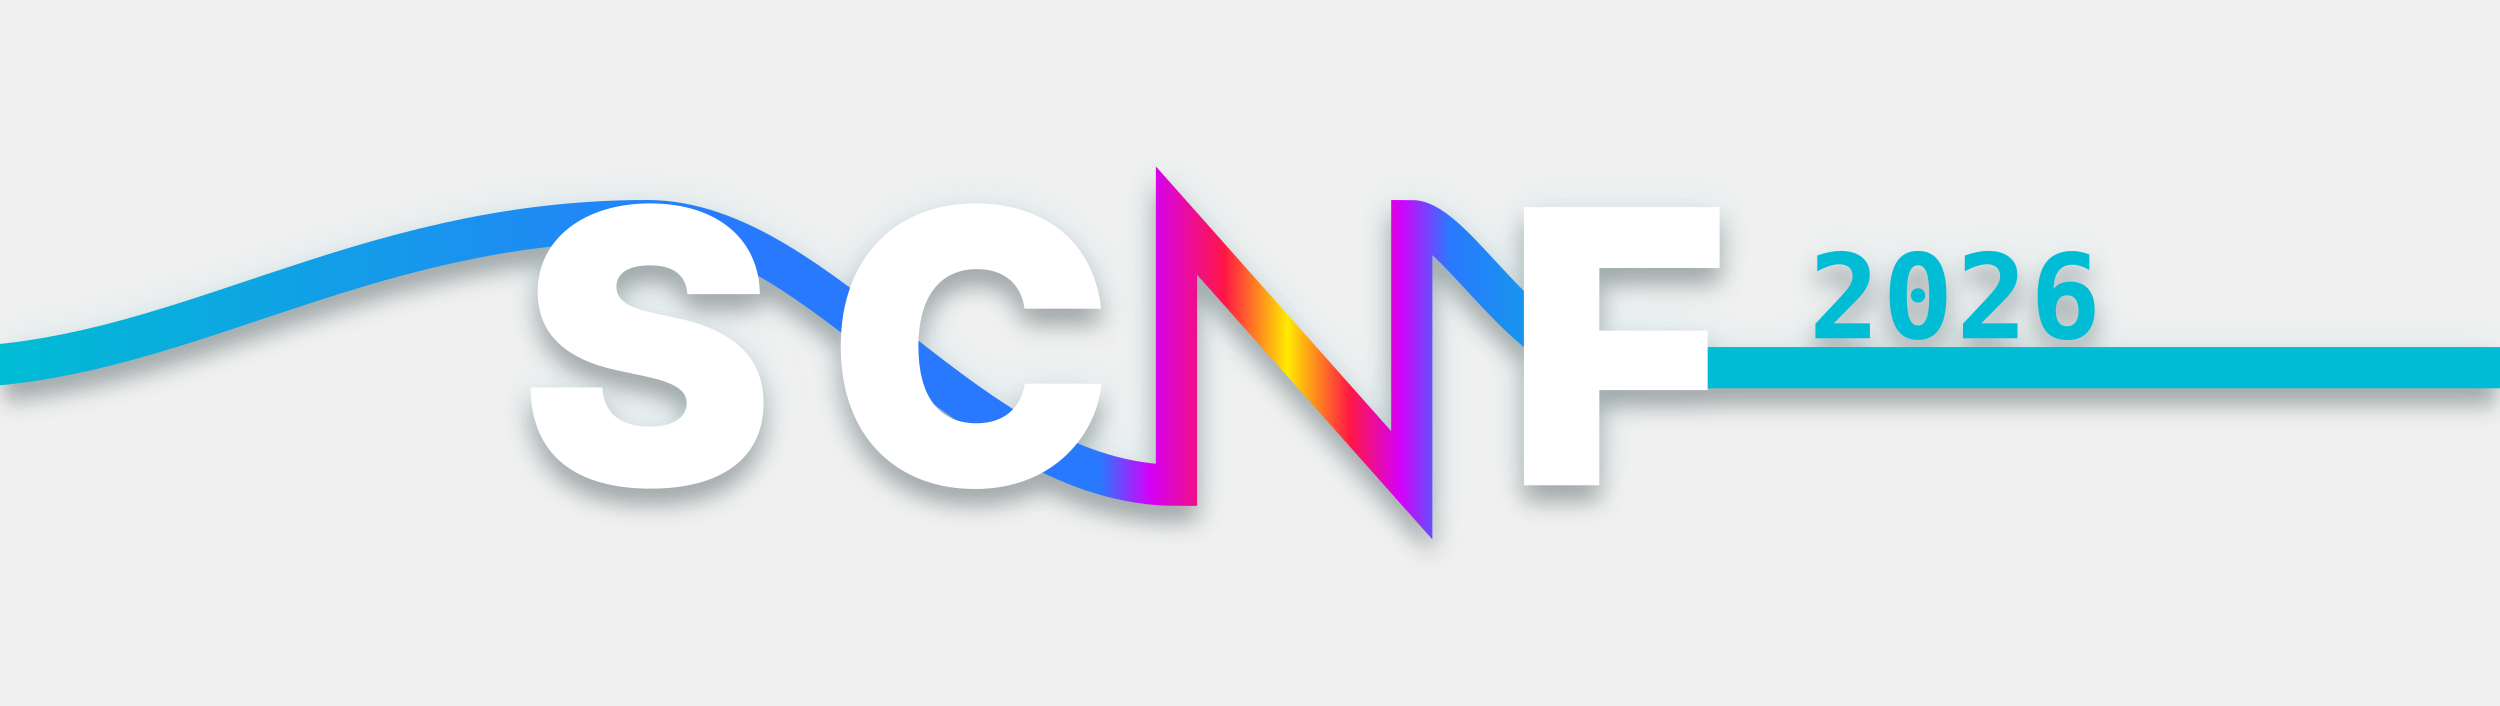
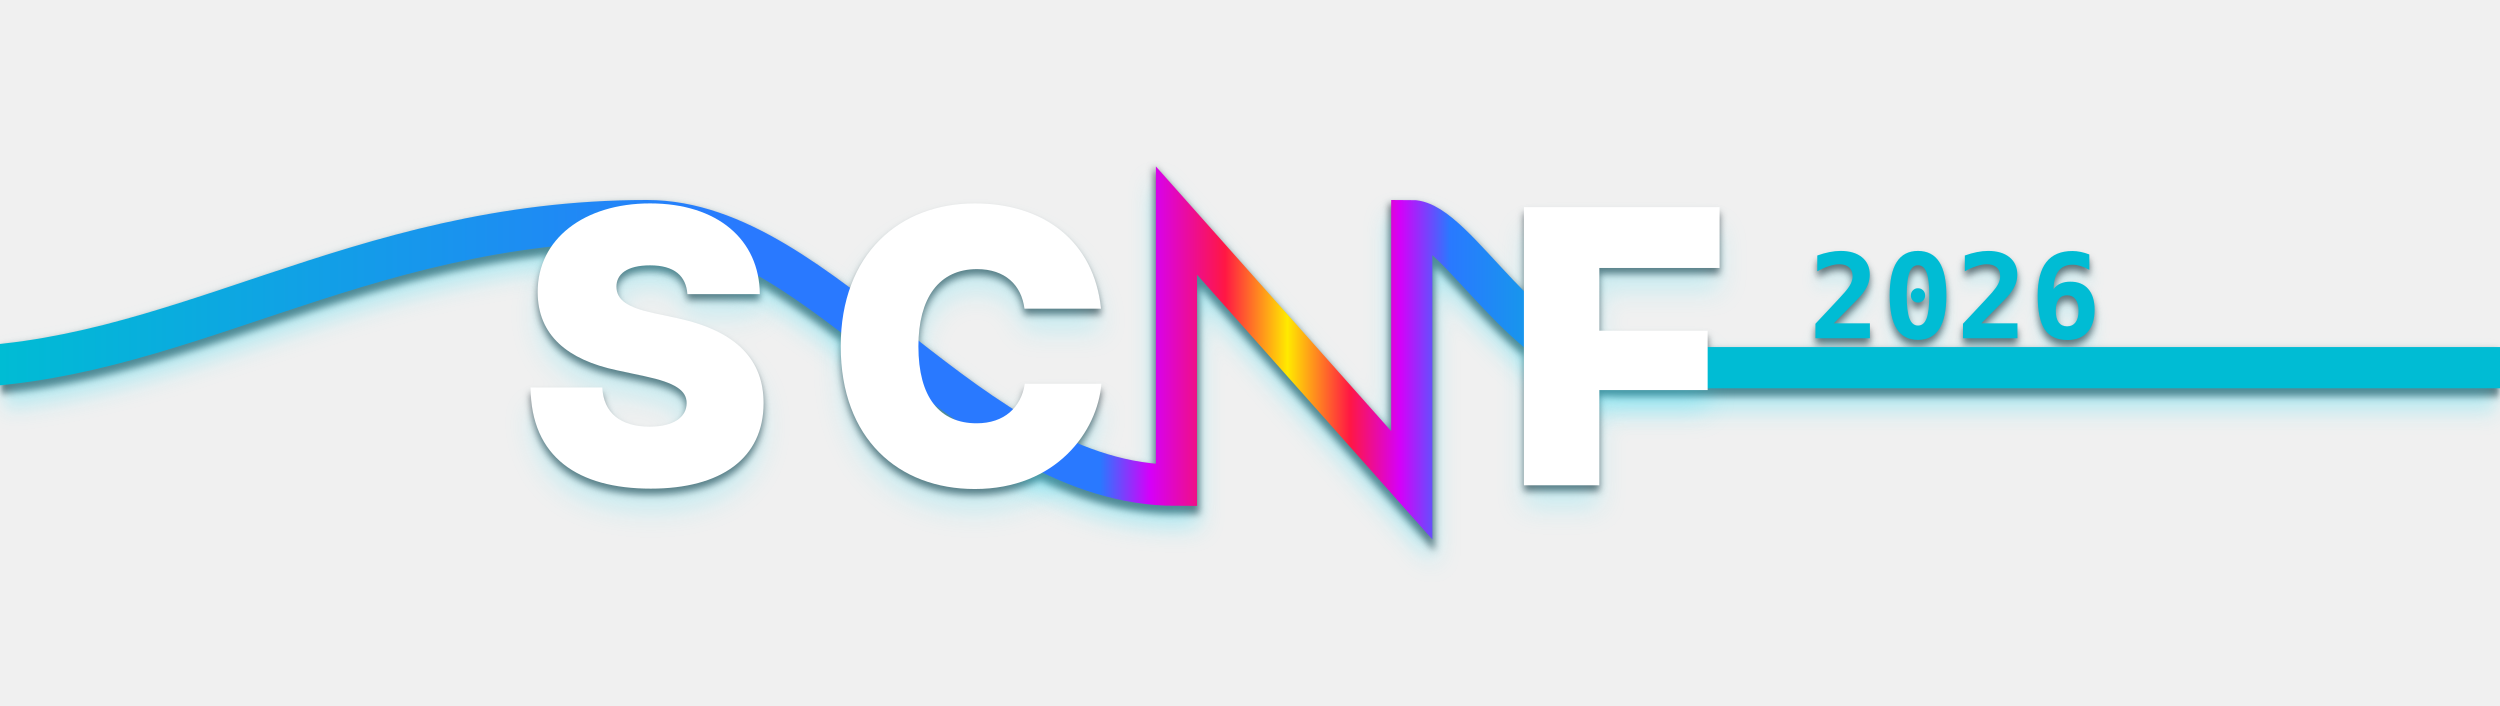
- <svg xmlns="http://www.w3.org/2000/svg" viewBox="0 0 850 240" width="100%" height="auto">
+ <svg xmlns="http://www.w3.org/2000/svg" viewBox="0 0 850 240" width="850" height="240">
  <defs>
    <linearGradient id="nWaveGrad" gradientUnits="userSpaceOnUse" x1="0" y1="0" x2="850" y2="0">
      <stop offset="0%" stop-color="#00BCD4" />
      <stop offset="30%" stop-color="#2979FF" />
      <stop offset="44%" stop-color="#2979FF" />
      <stop offset="46%" stop-color="#D500F9" />
      <stop offset="49%" stop-color="#FF1744" />
      <stop offset="51.5%" stop-color="#FFEA00" />
      <stop offset="54%" stop-color="#FF1744" />
      <stop offset="56%" stop-color="#D500F9" />
      <stop offset="58%" stop-color="#2979FF" />
      <stop offset="65%" stop-color="#00BCD4" />
      <stop offset="100%" stop-color="#00BCD4" />
    </linearGradient>
-     <filter id="logoShadow" x="-15%" y="-25%" width="130%" height="170%" color-interpolation-filters="sRGB">
-       <feOffset in="SourceAlpha" dx="0" dy="5" result="shadowOffset" />
-       <feGaussianBlur in="shadowOffset" stdDeviation="4" result="shadowBlur" />
-       <feFlood flood-color="#000000" flood-opacity="0.35" result="shadowColor" />
-       <feComposite in="shadowColor" in2="shadowBlur" operator="in" result="shadow" />
-       <feGaussianBlur in="SourceAlpha" stdDeviation="2.8" result="glowWhiteBlur" />
-       <feFlood flood-color="#FFFFFF" flood-opacity="0.22" result="glowWhiteColor" />
-       <feComposite in="glowWhiteColor" in2="glowWhiteBlur" operator="in" result="glowWhite" />
-       <feGaussianBlur in="SourceAlpha" stdDeviation="7" result="glowCyanBlur" />
-       <feFlood flood-color="#00BCD4" flood-opacity="0.10" result="glowCyanColor" />
-       <feComposite in="glowCyanColor" in2="glowCyanBlur" operator="in" result="glowCyan" />
-       <feMerge>
-         <feMergeNode in="shadow" />
-         <feMergeNode in="glowCyan" />
-         <feMergeNode in="glowWhite" />
-         <feMergeNode in="SourceGraphic" />
-       </feMerge>
+     <filter id="blurDark" x="-20%" y="-30%" width="160%" height="220%" color-interpolation-filters="sRGB">
+       <feGaussianBlur stdDeviation="1.35" />
+     </filter>
+     <filter id="blurWaveCyan" x="-25%" y="-35%" width="170%" height="240%" color-interpolation-filters="sRGB">
+       <feGaussianBlur stdDeviation="4.0" />
+     </filter>
+     <filter id="blurTextCyan" x="-25%" y="-35%" width="170%" height="240%" color-interpolation-filters="sRGB">
+       <feGaussianBlur stdDeviation="4.3" />
+     </filter>
+     <filter id="blurYearCyan" x="-25%" y="-35%" width="170%" height="240%" color-interpolation-filters="sRGB">
+       <feGaussianBlur stdDeviation="2.7" />
    </filter>
  </defs>
-   <g filter="url(#logoShadow)">
-     <path d="M -20,125 C 60,125 120,75 220,75 C 280,75 330,165 400,165 L 400,75 L 480,165 L 480,75 C 495,75 520,125 550,125 L 870,125" fill="none" stroke="url(#nWaveGrad)" stroke-width="14" stroke-linecap="round" stroke-linejoin="miter" stroke-miterlimit="10" />
-     <g font-family="'Inter', -apple-system, sans-serif" font-size="130" font-weight="900" text-anchor="middle" fill="#FFFFFF">
+   <g transform="translate(0 2.0)" opacity="0.58" filter="url(#blurDark)">
+     <path d="M -20,125 C 60,125 120,75 220,75 C 280,75 330,165 400,165 L 400,75 L 480,165 L 480,75 C 495,75 520,125 550,125 L 870,125" fill="none" stroke="#031018" stroke-width="15.5" stroke-linecap="round" stroke-linejoin="miter" stroke-miterlimit="10" />
+     <g font-family="'Inter', -apple-system, sans-serif" font-size="130" font-weight="900" text-anchor="middle" fill="#031018">
      <text x="220" y="165">S</text>
      <text x="330" y="165">C</text>
      <text x="550" y="165">F</text>
    </g>
-     <text x="615" y="115" font-family="'JetBrains Mono', monospace" font-size="40" font-weight="800" letter-spacing="1" fill="#00BCD4" text-anchor="start">2026</text>
+     <text x="615" y="115" font-family="'JetBrains Mono', monospace" font-size="40" font-weight="800" letter-spacing="1" fill="#031018" text-anchor="start">2026</text>
  </g>
+   <g transform="translate(0 6.4)" opacity="0.29" filter="url(#blurWaveCyan)">
+     <path d="M -20,125 C 60,125 120,75 220,75 C 280,75 330,165 400,165 L 400,75 L 480,165 L 480,75 C 495,75 520,125 550,125 L 870,125" fill="none" stroke="#12D7F3" stroke-width="15.5" stroke-linecap="round" stroke-linejoin="miter" stroke-miterlimit="10" />
+   </g>
+   <g transform="translate(0 7.6)" opacity="0.18" filter="url(#blurTextCyan)">
+     <g font-family="'Inter', -apple-system, sans-serif" font-size="130" font-weight="900" text-anchor="middle" fill="#12D7F3">
+       <text x="220" y="165">S</text>
+       <text x="330" y="165">C</text>
+       <text x="550" y="165">F</text>
+     </g>
+   </g>
+   <g transform="translate(0 5.8)" opacity="0.16" filter="url(#blurYearCyan)">
+     <text x="615" y="115" font-family="'JetBrains Mono', monospace" font-size="40" font-weight="800" letter-spacing="1" fill="#12D7F3" text-anchor="start">2026</text>
+   </g>
+   <path d="M -20,125 C 60,125 120,75 220,75 C 280,75 330,165 400,165 L 400,75 L 480,165 L 480,75 C 495,75 520,125 550,125 L 870,125" fill="none" stroke="url(#nWaveGrad)" stroke-width="14" stroke-linecap="round" stroke-linejoin="miter" stroke-miterlimit="10" />
+   <g font-family="'Inter', -apple-system, sans-serif" font-size="130" font-weight="900" text-anchor="middle" fill="#FFFFFF">
+     <text x="220" y="165">S</text>
+     <text x="330" y="165">C</text>
+     <text x="550" y="165">F</text>
+   </g>
+   <text x="615" y="115" font-family="'JetBrains Mono', monospace" font-size="40" font-weight="800" letter-spacing="1" fill="#00BCD4" text-anchor="start">2026</text>
</svg>
